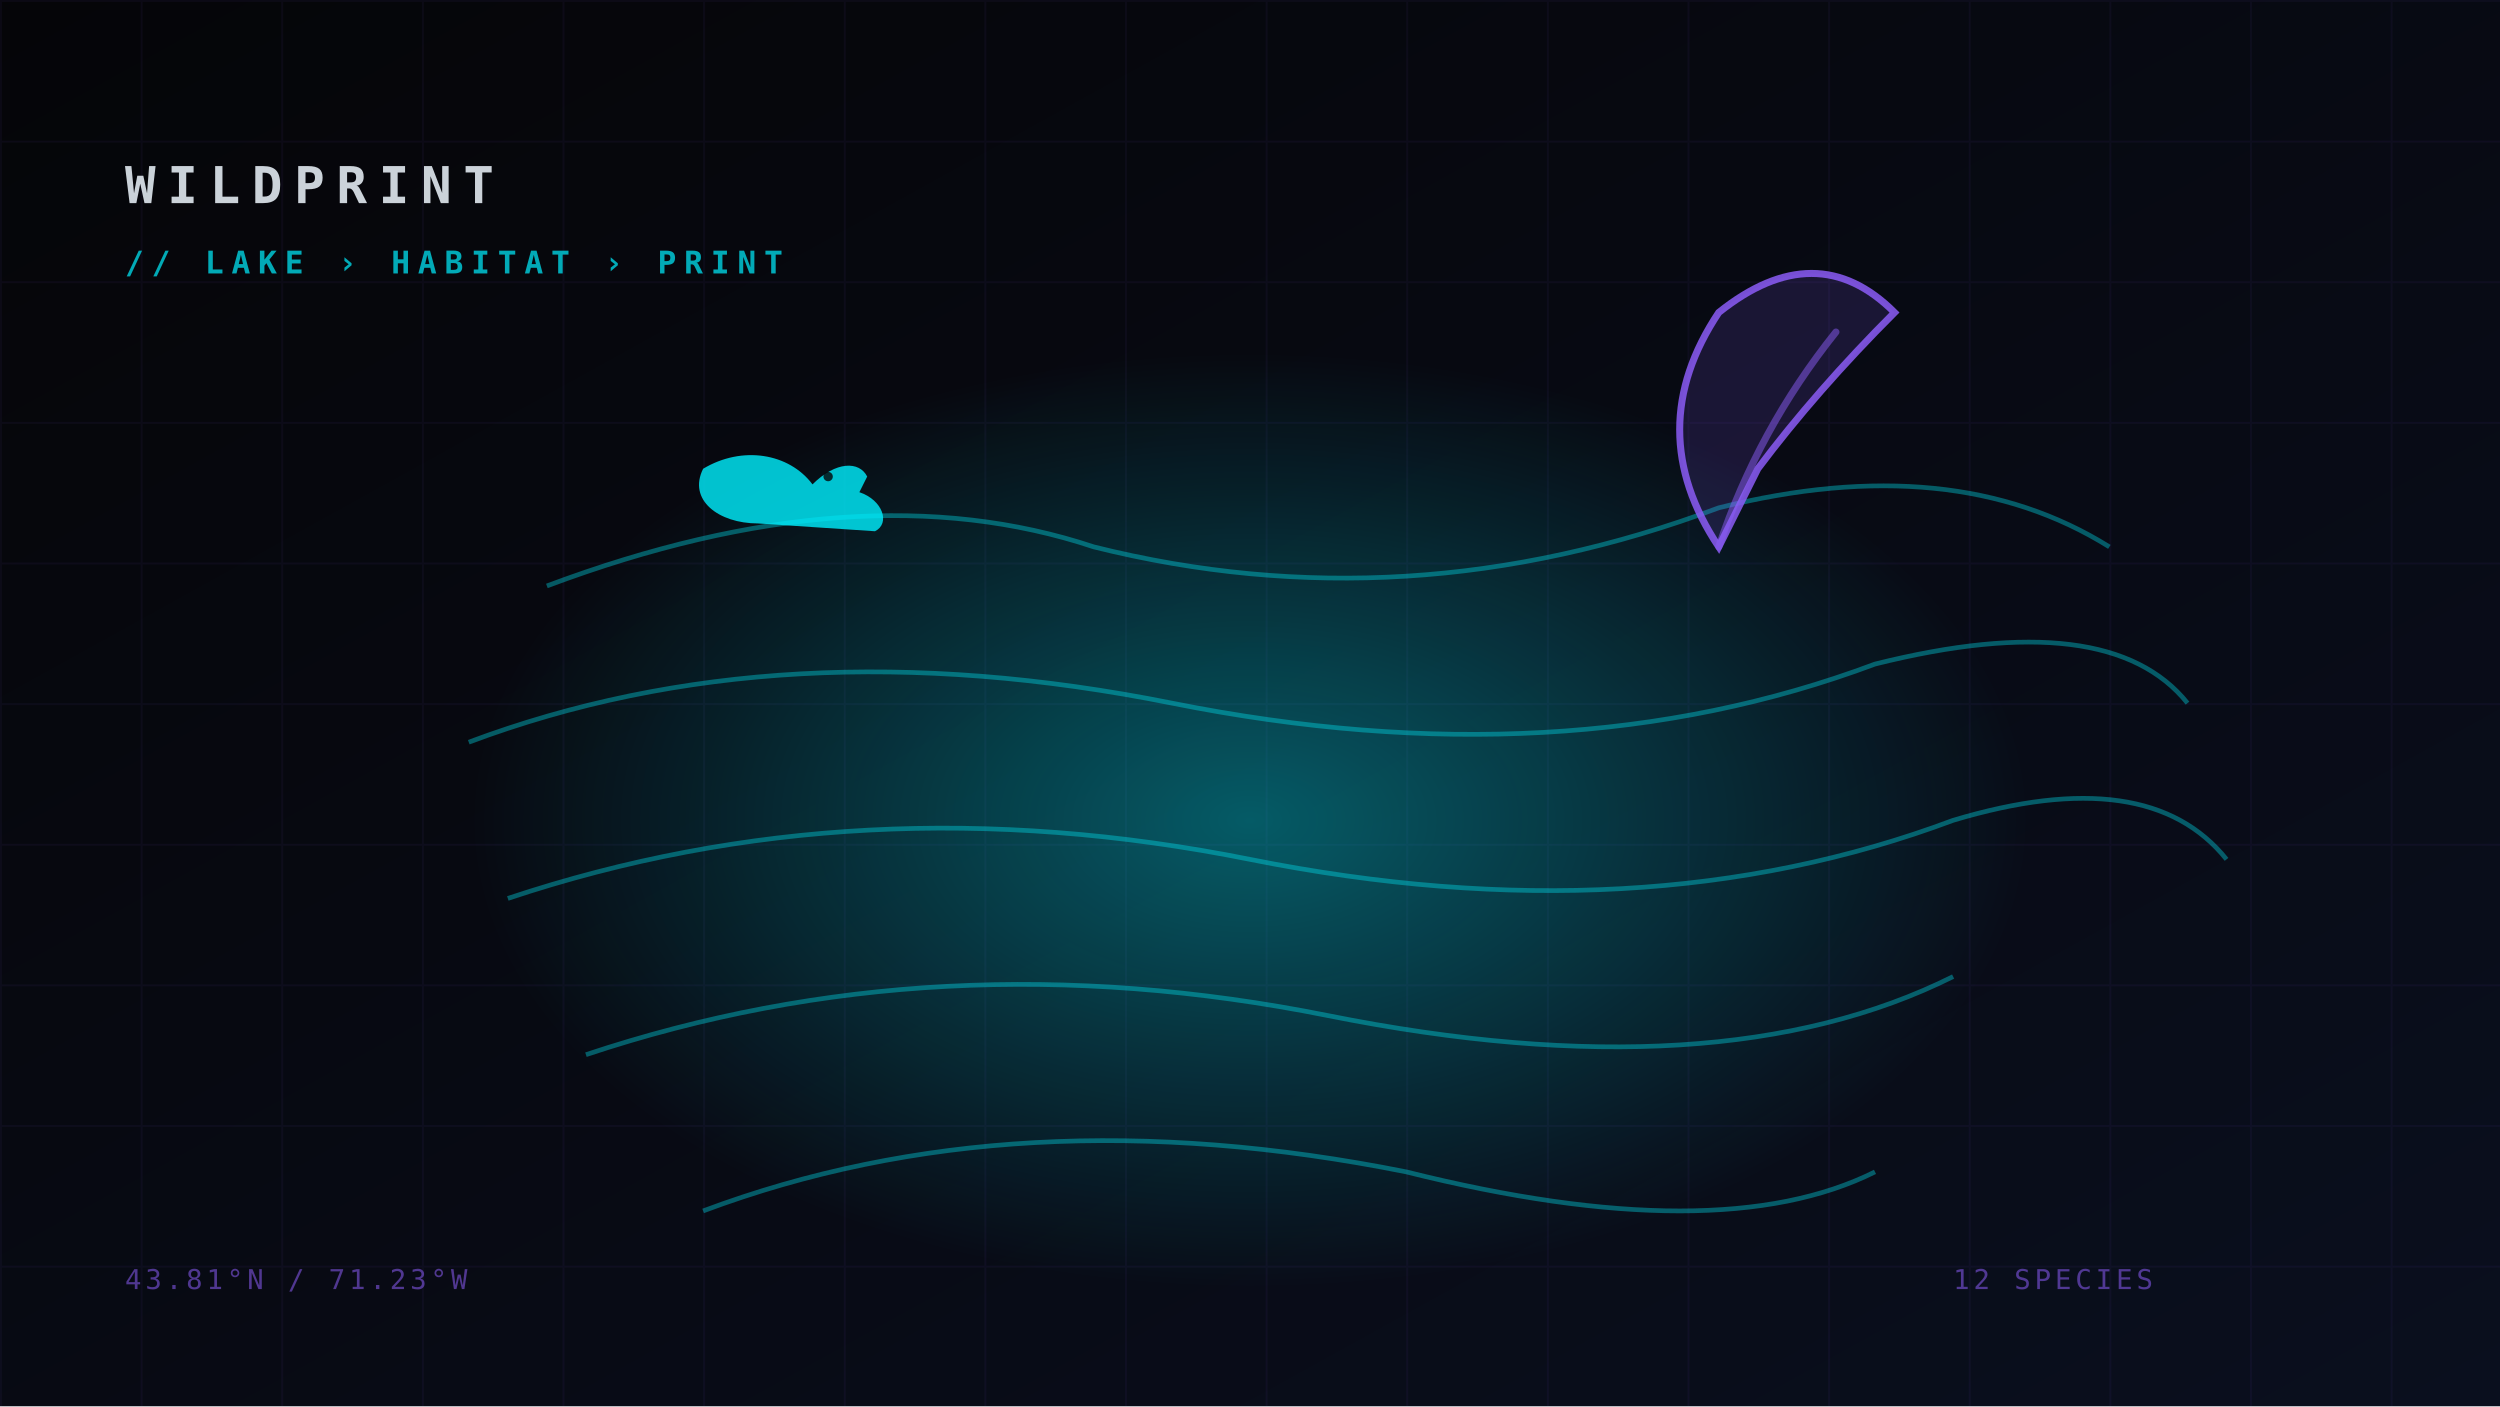
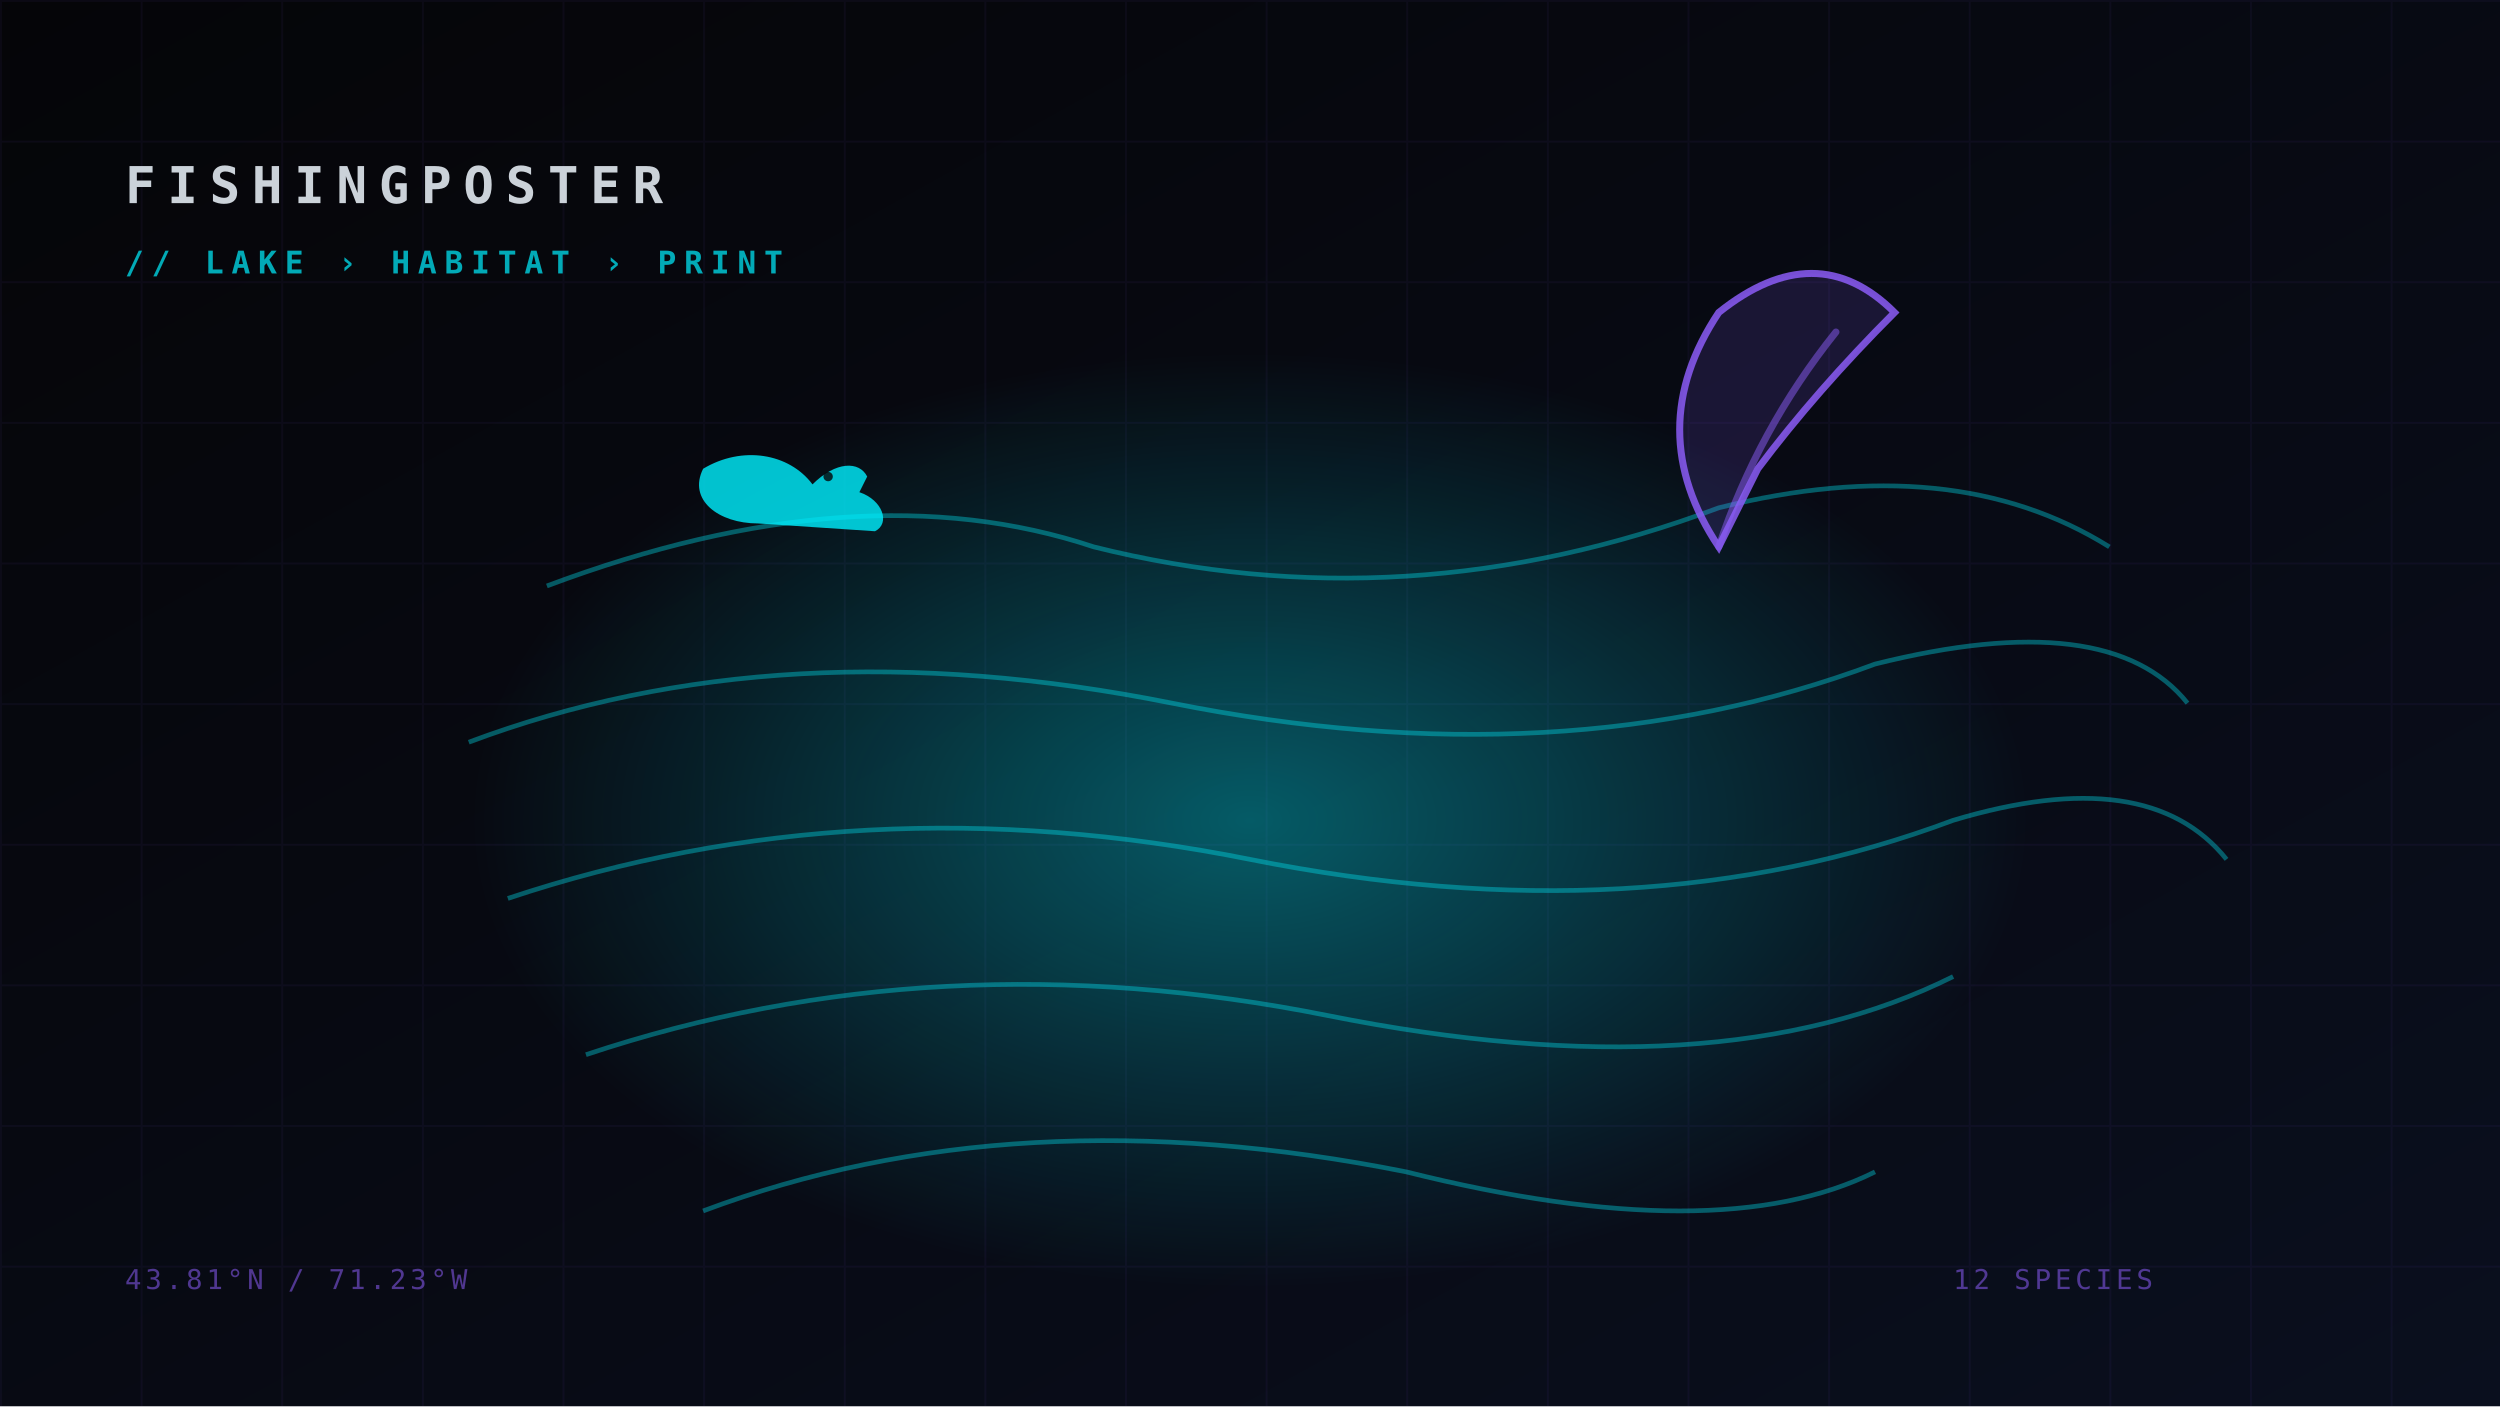
<svg xmlns="http://www.w3.org/2000/svg" viewBox="0 0 640 360" preserveAspectRatio="xMidYMid slice">
  <defs>
    <linearGradient id="wbg" x1="0" y1="0" x2="1" y2="1">
      <stop offset="0" stop-color="#050508" />
      <stop offset="1" stop-color="#0a0f1e" />
    </linearGradient>
    <pattern id="wgrid" width="36" height="36" patternUnits="userSpaceOnUse">
      <path d="M36 0 L0 0 0 36" fill="none" stroke="#8b5cf6" stroke-opacity="0.05" stroke-width="1" />
    </pattern>
    <radialGradient id="wlake" cx="0.5" cy="0.5" r="0.5">
      <stop offset="0" stop-color="#00f0ff" stop-opacity="0.35" />
      <stop offset="0.7" stop-color="#00f0ff" stop-opacity="0.1" />
      <stop offset="1" stop-color="#00f0ff" stop-opacity="0" />
    </radialGradient>
  </defs>
  <rect width="640" height="360" fill="url(#wbg)" />
  <rect width="640" height="360" fill="url(#wgrid)" />
  <g transform="translate(320 210)">
    <ellipse rx="200" ry="120" fill="url(#wlake)" />
    <g fill="none" stroke="#00f0ff" stroke-opacity="0.35" stroke-width="1.2">
      <path d="M-180 -60 Q -100 -90 -40 -70 Q 40 -50 120 -80 Q 180 -95 220 -70" />
      <path d="M-200 -20 Q -120 -50 -20 -30 Q 80 -10 160 -40 Q 220 -55 240 -30" />
      <path d="M-190 20 Q -100 -10 0 10 Q 100 30 180 0 Q 230 -15 250 10" />
      <path d="M-170 60 Q -80 30 20 50 Q 120 70 180 40" />
      <path d="M-140 100 Q -60 70 40 90 Q 120 110 160 90" />
    </g>
  </g>
  <g transform="translate(440 100)" fill="none" stroke="#8b5cf6" stroke-width="1.8" stroke-opacity="0.85" stroke-linecap="round">
    <path d="M0 40 Q -20 10 0 -20 Q 25 -40 45 -20 Q 25 0 10 20 Q 5 30 0 40 Z" fill="#8b5cf6" fill-opacity="0.15" />
    <path d="M0 40 Q 10 10 30 -15" stroke-opacity="0.5" />
  </g>
  <g transform="translate(180 120)" fill="#00f0ff" fill-opacity="0.8">
    <path d="M0 0 C 10 -6 22 -4 28 4 C 34 -2 40 -2 42 2 L 40 6 C 46 8 48 14 44 16 L 14 14 C 4 14 -4 8 0 0 Z" />
    <circle cx="32" cy="2" r="1.2" fill="#050508" />
  </g>
  <g font-family="'Orbitron', monospace" font-weight="700" fill="#e0e8f0">
-     <text x="32" y="52" font-size="13" letter-spacing="3" fill-opacity="0.9">WILDPRINT</text>
+     <text x="32" y="52" font-size="13" letter-spacing="3" fill-opacity="0.9">FISHINGPOSTER</text>
    <text x="32" y="70" font-size="8" letter-spacing="2" fill="#00f0ff" fill-opacity="0.7">// LAKE › HABITAT › PRINT</text>
  </g>
  <g font-family="'JetBrains Mono', monospace" font-size="7" fill="#8b5cf6" fill-opacity="0.55" letter-spacing="1">
    <text x="32" y="330">43.81°N / 71.23°W</text>
    <text x="500" y="330">12 SPECIES</text>
  </g>
</svg>
